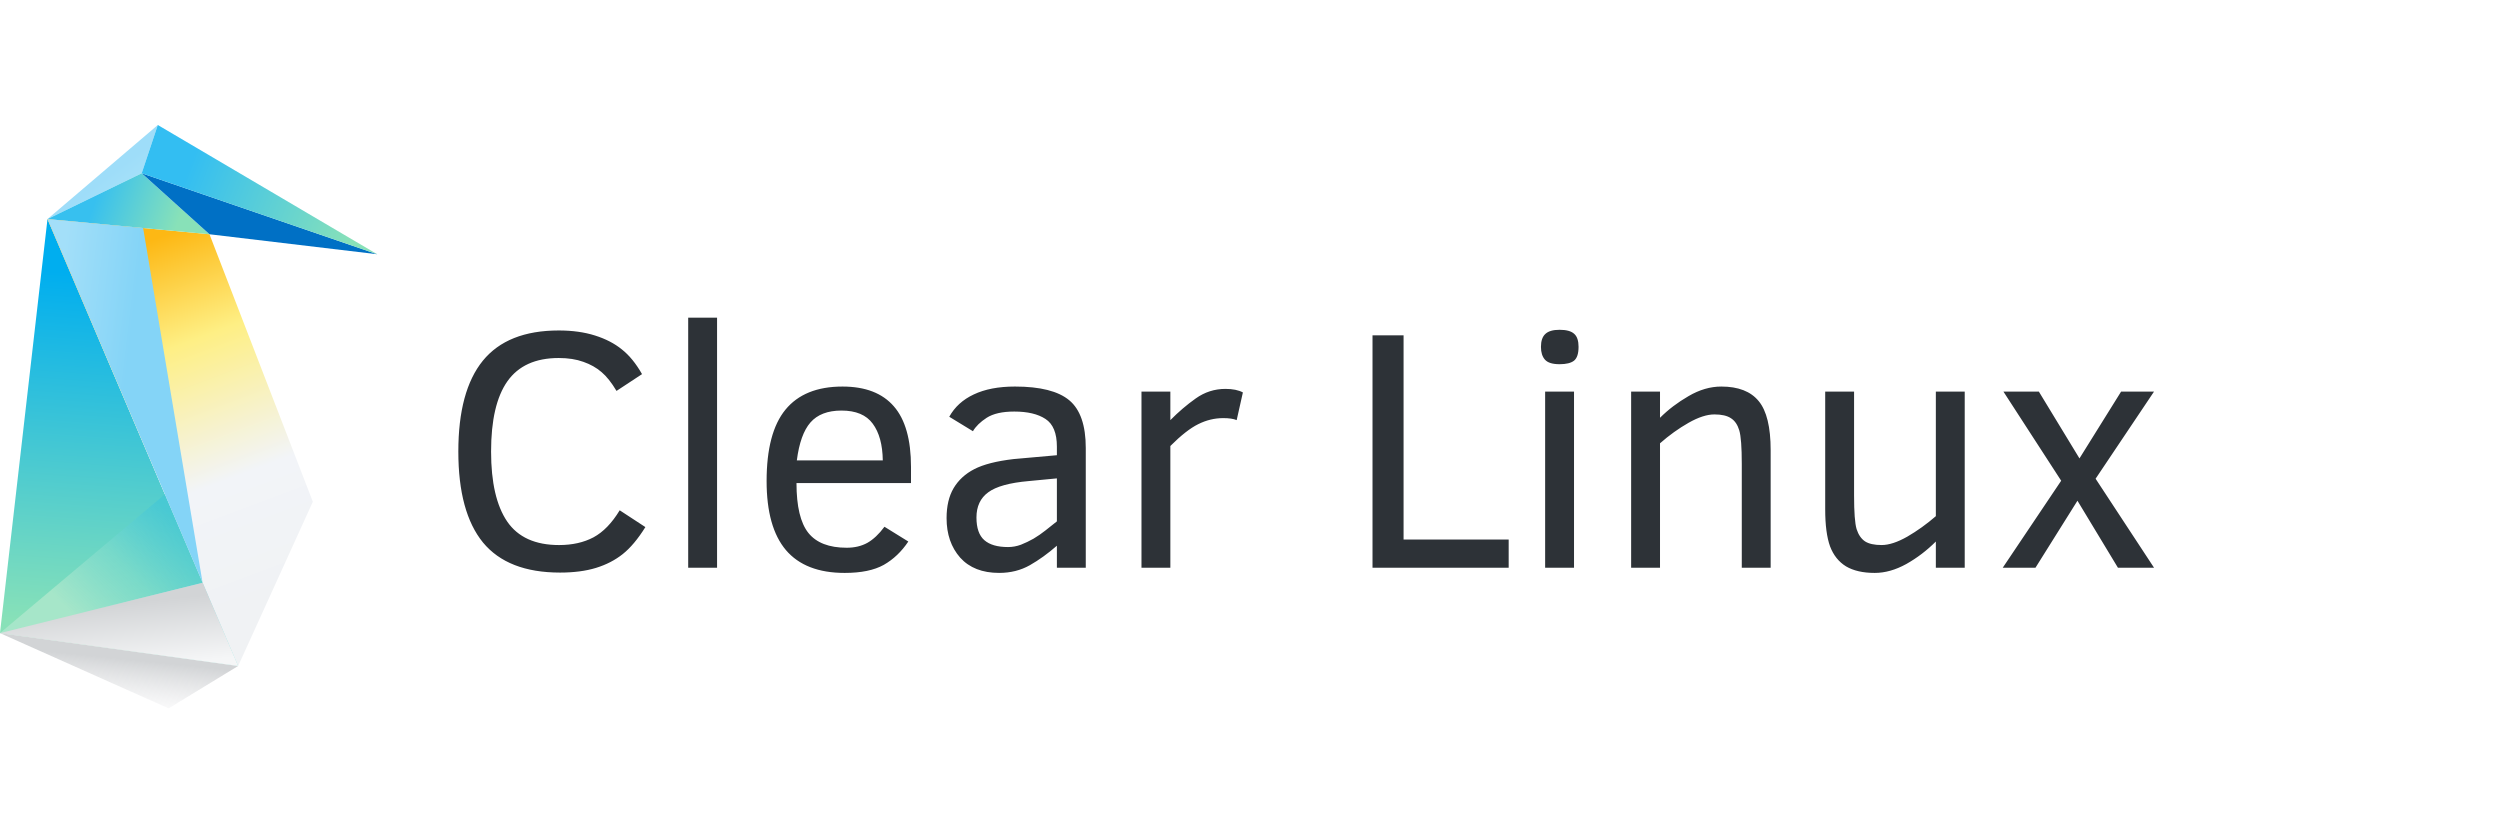
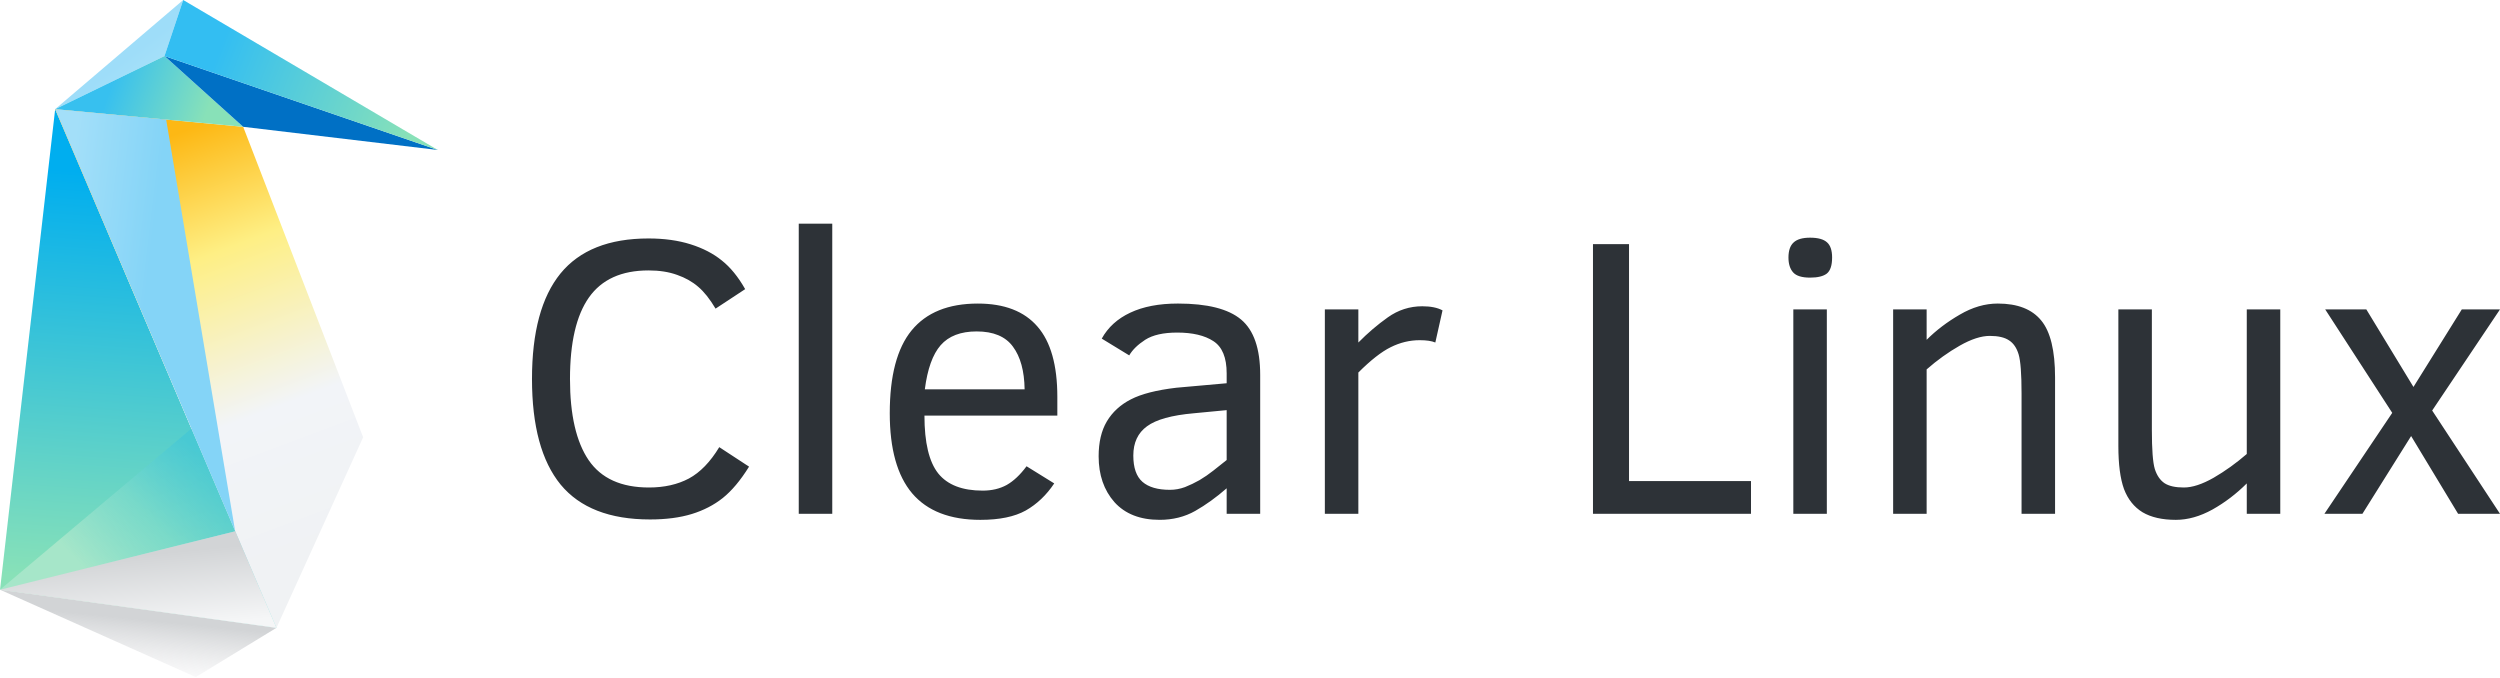
- <svg xmlns="http://www.w3.org/2000/svg" viewBox="0 0 240 80">
+ <svg xmlns="http://www.w3.org/2000/svg" width="200" height="54.167">
  <defs>
-     <linearGradient id="a" x1="-365.57" x2="-391.74" y1="149.66" y2="506.04" gradientUnits="userSpaceOnUse">
+     <linearGradient id="a" x1="-365.57" x2="-391.74" y1="149.66" y2="506.04" gradientTransform="translate(39.602 11.919) scale(.0945)" gradientUnits="userSpaceOnUse">
      <stop offset="0" stop-color="#00aeef" />
      <stop offset="1" stop-color="#88e1b8" />
    </linearGradient>
-     <linearGradient id="b" x1="-253.14" x2="-117.38" y1="113.59" y2="475.63" gradientUnits="userSpaceOnUse">
+     <linearGradient id="b" x1="-253.14" x2="-117.38" y1="113.59" y2="475.63" gradientTransform="translate(39.602 11.919) scale(.0945)" gradientUnits="userSpaceOnUse">
      <stop offset="0" stop-color="#fdb814" />
      <stop offset=".283" stop-color="#feef84" />
      <stop offset=".659" stop-color="#f2f4f8" />
      <stop offset="1" stop-color="#f0f2f4" />
    </linearGradient>
-     <linearGradient id="c" x1="-275.13" x2="-286.38" y1="49.902" y2="35.104" gradientUnits="userSpaceOnUse">
+     <linearGradient id="c" x1="-275.13" x2="-286.38" y1="49.902" y2="35.104" gradientTransform="translate(39.602 11.919) scale(.0945)" gradientUnits="userSpaceOnUse">
      <stop offset="0" stop-color="#a4e0f9" />
      <stop offset="1" stop-color="#9eddf9" />
    </linearGradient>
-     <linearGradient id="d" x1="-321.73" x2="-239.71" y1="75.409" y2="104.4" gradientUnits="userSpaceOnUse">
+     <linearGradient id="d" x1="-321.73" x2="-239.71" y1="75.409" y2="104.4" gradientTransform="translate(39.602 11.919) scale(.0945)" gradientUnits="userSpaceOnUse">
      <stop offset="0" stop-color="#37c0ef" />
      <stop offset="1" stop-color="#88e1b8" />
    </linearGradient>
-     <linearGradient id="e" x1="-231.22" x2="-61.518" y1="54.903" y2="120.66" gradientUnits="userSpaceOnUse">
+     <linearGradient id="e" x1="-231.22" x2="-61.518" y1="54.903" y2="120.66" gradientTransform="translate(39.602 11.919) scale(.0945)" gradientUnits="userSpaceOnUse">
      <stop offset="0" stop-color="#33bef2" />
      <stop offset="1" stop-color="#88e1b8" />
    </linearGradient>
-     <linearGradient id="f" x1="-353.55" x2="-276.48" y1="124.2" y2="133.39" gradientUnits="userSpaceOnUse">
+     <linearGradient id="f" x1="-353.55" x2="-276.48" y1="124.2" y2="133.39" gradientTransform="translate(39.602 11.919) scale(.0945)" gradientUnits="userSpaceOnUse">
      <stop offset="0" stop-color="#a3dff9" />
      <stop offset="1" stop-color="#84d4f7" />
    </linearGradient>
-     <linearGradient id="g" x1="-246.07" x2="-350.52" y1="397.85" y2="493.7" gradientUnits="userSpaceOnUse">
+     <linearGradient id="g" x1="-246.07" x2="-350.52" y1="397.85" y2="493.7" gradientTransform="translate(39.602 11.919) scale(.0945)" gradientUnits="userSpaceOnUse">
      <stop offset="0" stop-color="#3dc4d9" stop-opacity=".529" />
      <stop offset=".487" stop-color="#7bdacc" stop-opacity=".743" />
      <stop offset="1" stop-color="#a6e6c9" />
    </linearGradient>
-     <linearGradient id="h" x1="-243.24" x2="-247.8" y1="548.46" y2="593.51" gradientUnits="userSpaceOnUse">
+     <linearGradient id="h" x1="-243.24" x2="-247.8" y1="548.46" y2="593.51" gradientTransform="translate(39.602 11.919) scale(.0945)" gradientUnits="userSpaceOnUse">
      <stop offset="0" stop-color="#d2d4d6" />
      <stop offset="1" stop-color="#f6f6f7" stop-opacity=".667" />
    </linearGradient>
-     <linearGradient id="i" x1="-191.98" x2="-198.34" y1="542.62" y2="477.2" gradientUnits="userSpaceOnUse">
+     <linearGradient id="i" x1="-191.98" x2="-198.34" y1="542.62" y2="477.2" gradientTransform="translate(39.602 11.919) scale(.0945)" gradientUnits="userSpaceOnUse">
      <stop offset="0" stop-color="#f5f6f7" />
      <stop offset="1" stop-color="#d2d4d6" />
    </linearGradient>
  </defs>
-   <g stroke-width="10.583">
-     <path fill="url(#a)" d="M-370.83 96.416l-48.271 420.62 205.91-51.145z" transform="matrix(.0945 0 0 .0945 39.602 11.919)" />
-     <path fill="url(#b)" d="M-177.13 550.4l-193.7-453.99 164.57 15.445 105 271.73z" transform="matrix(.0945 0 0 .0945 39.602 11.919)" />
-     <path fill="url(#c)" d="M-275.13 49.902l-95.705 46.515L-258.765.862z" transform="matrix(.0945 0 0 .0945 39.602 11.919)" />
-     <path fill="url(#d)" d="M-275.13 49.902l-95.705 46.515 164.57 15.445z" transform="matrix(.0945 0 0 .0945 39.602 11.919)" />
-     <path fill="#0070c5" d="M13.605 16.634l22.611 7.774-16.104-1.919z" />
-     <path fill="url(#e)" d="M-275.13 49.902l239.3 82.265L-258.76.857z" transform="matrix(.0945 0 0 .0945 39.602 11.919)" />
-     <path fill="url(#f)" d="M-370.83 96.416l157.51 369.15-60.338-360.04z" transform="matrix(.0945 0 0 .0945 39.602 11.919)" />
-     <path fill="url(#g)" d="M-251.55 375.98L-419.1 517.03l241.97 33.369z" transform="matrix(.0945 0 0 .0945 39.602 11.919)" />
-     <path fill="url(#h)" d="M-177.13 550.4l-70.668 43.111-171.31-76.479z" transform="matrix(.0945 0 0 .0945 39.602 11.919)" />
-     <path fill="url(#i)" d="M-213.19 465.89l-205.91 51.145 241.97 33.369z" transform="matrix(.0945 0 0 .0945 39.602 11.919)" />
+   <g stroke-width="1.034">
+     <path fill="url(#a)" d="M4.559 21.03L-.003 60.78l19.458-4.833z" transform="translate(.004 -11.606) scale(.96716)" />
+     <path fill="url(#b)" d="M22.863 63.932L4.56 21.03l15.551 1.46 9.923 25.678z" transform="translate(.004 -11.606) scale(.96716)" />
+     <path fill="url(#c)" d="M13.602 16.635L4.558 21.03 15.148 12z" transform="translate(.004 -11.606) scale(.96716)" />
+     <path fill="url(#d)" d="M13.602 16.635L4.558 21.03l15.552 1.46z" transform="translate(.004 -11.606) scale(.96716)" />
+     <path fill="#0070c5" d="M13.162 4.482L35.03 12l-15.575-1.856z" />
+     <path fill="url(#e)" d="M13.602 16.635l22.614 7.774L15.15 12z" transform="translate(.004 -11.606) scale(.96716)" />
+     <path fill="url(#f)" d="M4.559 21.03l14.884 34.885-5.702-34.024z" transform="translate(.004 -11.606) scale(.96716)" />
+     <path fill="url(#g)" d="M15.83 47.45L-.002 60.777l22.866 3.154z" transform="translate(.004 -11.606) scale(.96716)" />
+     <path fill="url(#h)" d="M22.863 63.932l-6.678 4.074-16.189-7.227z" transform="translate(.004 -11.606) scale(.96716)" />
+     <path fill="url(#i)" d="M19.456 55.946L-.003 60.779l22.866 3.153z" transform="translate(.004 -11.606) scale(.96716)" />
  </g>
-   <g fill="#2d3237" stroke-width=".462" aria-label="Clear Linux*">
-     <path d="M61.956 50.6q-1.064 1.709-2.176 2.595-1.096.87-2.563 1.322-1.467.451-3.45.451-5.012 0-7.398-2.885Q44 49.182 44 43.347q0-5.82 2.354-8.72 2.37-2.902 7.286-2.902 1.95 0 3.481.484 1.532.483 2.58 1.337 1.063.839 1.934 2.37l-2.45 1.612q-.71-1.193-1.435-1.806-.725-.628-1.74-.983-1.016-.37-2.37-.37-3.353 0-4.933 2.24-1.563 2.224-1.563 6.738 0 4.448 1.547 6.721 1.548 2.257 4.981 2.257 1.902 0 3.304-.742 1.403-.757 2.515-2.595zM66.066 54.5V30.499h2.772V54.5zM76.463 46.377q0 3.353 1.144 4.787 1.145 1.419 3.675 1.419 1.129 0 1.983-.468.854-.483 1.644-1.547l2.289 1.418q-.967 1.45-2.353 2.24-1.387.774-3.756.774-3.772 0-5.641-2.192-1.854-2.192-1.854-6.625 0-4.642 1.805-6.85 1.822-2.224 5.48-2.224 3.289 0 4.933 1.902 1.644 1.886 1.644 5.818v1.548zm8.285-2.176q-.032-2.273-.967-3.53-.919-1.257-2.998-1.257-1.983 0-2.982 1.144-.983 1.128-1.306 3.643zM101.461 54.5v-2.111q-1.29 1.128-2.595 1.87-1.306.74-2.95.74-2.418 0-3.74-1.466-1.305-1.483-1.305-3.788 0-1.74.677-2.885.693-1.16 1.983-1.822 1.305-.677 3.772-.967l4.158-.37v-.822q0-1.95-1.096-2.66-1.08-.71-2.998-.71-1.709 0-2.644.597-.918.597-1.321 1.29l-2.273-1.387q.774-1.402 2.353-2.143 1.596-.758 3.95-.758 3.642 0 5.222 1.322 1.58 1.321 1.58 4.577V54.5zm0-8.575l-2.708.258q-2.756.242-3.884 1.08-1.129.822-1.129 2.418 0 1.515.758 2.176.757.66 2.273.66.628 0 1.24-.225.613-.242 1.21-.58.596-.355 1.144-.79.564-.452 1.096-.87zM118.721 40.332q-.451-.193-1.29-.193-1.24 0-2.401.58-1.145.564-2.676 2.095V54.5h-2.772V37.592h2.772v2.74q1.16-1.176 2.434-2.079 1.29-.919 2.853-.919 1.048 0 1.676.339zM131.761 54.5V32.192h2.982v19.6h10.09V54.5zM151.541 33.304q0 .967-.435 1.322-.435.338-1.386.338-1.016 0-1.403-.435-.386-.435-.386-1.225 0-.854.419-1.241.419-.403 1.37-.403.983 0 1.402.387.42.37.42 1.257zM148.333 54.5V37.592h2.773V54.5zM167.211 54.5v-9.961q0-2.418-.242-3.224-.241-.806-.79-1.16-.548-.371-1.595-.371-1.064 0-2.483.806-1.418.806-2.74 1.966V54.5h-2.772V37.592h2.772v2.515q1.177-1.177 2.74-2.08 1.564-.918 3.144-.918 2.45 0 3.594 1.402 1.144 1.386 1.144 4.707V54.5zM185.841 54.5v-2.514q-1.29 1.289-2.837 2.16-1.547.854-3.03.854-1.693 0-2.756-.629-1.048-.645-1.532-1.918-.467-1.29-.467-3.562v-11.3h2.772v9.978q0 2.418.242 3.224.258.806.806 1.177.548.354 1.596.354 1.047 0 2.466-.806 1.418-.822 2.74-1.966v-11.96h2.772V54.5zM203.321 54.5l-3.885-6.431-4.03 6.431h-3.142l5.609-8.35-5.545-8.558h3.401l3.9 6.415 3.998-6.415h3.16l-5.61 8.365 5.61 8.543z" />
-   </g>
+   <path fill="#2d3237" stroke-width="1.034" d="M59.925 37.332q-1.029 1.653-2.105 2.51-1.06.842-2.478 1.279-1.42.436-3.337.436-4.847 0-7.155-2.79-2.291-2.806-2.291-8.45 0-5.628 2.276-8.433 2.293-2.807 7.047-2.807 1.886 0 3.367.468 1.482.468 2.495 1.293 1.028.812 1.87 2.293l-2.369 1.559q-.687-1.154-1.388-1.747-.701-.607-1.683-.95-.982-.359-2.292-.359-3.243 0-4.77 2.167-1.513 2.15-1.513 6.517 0 4.302 1.497 6.5Q48.593 39 51.913 39q1.84 0 3.196-.718 1.357-.732 2.432-2.51zm3.975 3.772V17.892h2.681v23.212zm10.056-7.856q0 3.243 1.106 4.63 1.107 1.372 3.554 1.372 1.092 0 1.918-.452.826-.467 1.59-1.497l2.214 1.372q-.935 1.402-2.276 2.166-1.341.749-3.632.749-3.648 0-5.456-2.12-1.793-2.12-1.793-6.408 0-4.49 1.746-6.625 1.762-2.15 5.3-2.15 3.18 0 4.77 1.839 1.59 1.824 1.59 5.627v1.497zm8.013-2.104q-.031-2.199-.936-3.415-.888-1.215-2.9-1.215-1.917 0-2.883 1.106-.951 1.091-1.263 3.524zm16.164 9.96v-2.041q-1.248 1.09-2.51 1.808-1.263.716-2.853.716-2.339 0-3.617-1.418-1.262-1.434-1.262-3.663 0-1.683.654-2.79.67-1.123 1.918-1.763 1.262-.655 3.648-.935l4.022-.358v-.795q0-1.886-1.06-2.573-1.045-.686-2.9-.686-1.653 0-2.557.577-.888.577-1.278 1.248l-2.198-1.342q.749-1.356 2.276-2.072 1.543-.733 3.82-.733 3.522 0 5.05 1.278 1.529 1.278 1.529 4.427v11.115zm0-8.293l-2.62.25q-2.665.234-3.756 1.044-1.092.795-1.092 2.339 0 1.465.733 2.104.733.638 2.199.638.607 0 1.199-.217.593-.234 1.17-.561.577-.343 1.107-.764.545-.437 1.06-.842zm16.693-5.41q-.436-.186-1.248-.186-1.199 0-2.322.56-1.107.546-2.588 2.027v11.302h-2.68V24.752h2.68v2.65q1.122-1.138 2.354-2.011 1.248-.889 2.76-.889 1.013 0 1.62.328zm12.612 13.703V19.53h2.884v18.956h9.758v2.62zm19.13-20.5q0 .936-.42 1.279-.421.327-1.341.327-.983 0-1.357-.42-.373-.422-.373-1.186 0-.826.405-1.2.405-.39 1.325-.39.95 0 1.356.375.406.358.406 1.215zm-3.102 20.5V24.752h2.681v16.352zm18.258 0V31.47q0-2.338-.234-3.118-.234-.78-.764-1.122-.53-.358-1.543-.358-1.03 0-2.402.78-1.371.779-2.65 1.9v11.552h-2.68V24.752h2.68v2.432q1.139-1.138 2.65-2.012 1.513-.888 3.041-.888 2.37 0 3.476 1.356 1.107 1.34 1.107 4.553v10.911zm18.018 0v-2.431q-1.248 1.247-2.744 2.089-1.496.826-2.93.826-1.638 0-2.666-.608-1.014-.624-1.482-1.855-.451-1.248-.451-3.445V24.75h2.68v9.651q0 2.339.235 3.118.25.78.78 1.138.53.343 1.543.343 1.012 0 2.385-.78 1.371-.795 2.65-1.901V24.752h2.68v16.352zm16.906 0l-3.758-6.22-3.897 6.22h-3.04l5.426-8.075-5.363-8.277h3.29l3.771 6.204 3.867-6.204H200l-5.426 8.09L200 41.104z" aria-label="Clear Linux*" />
</svg>
